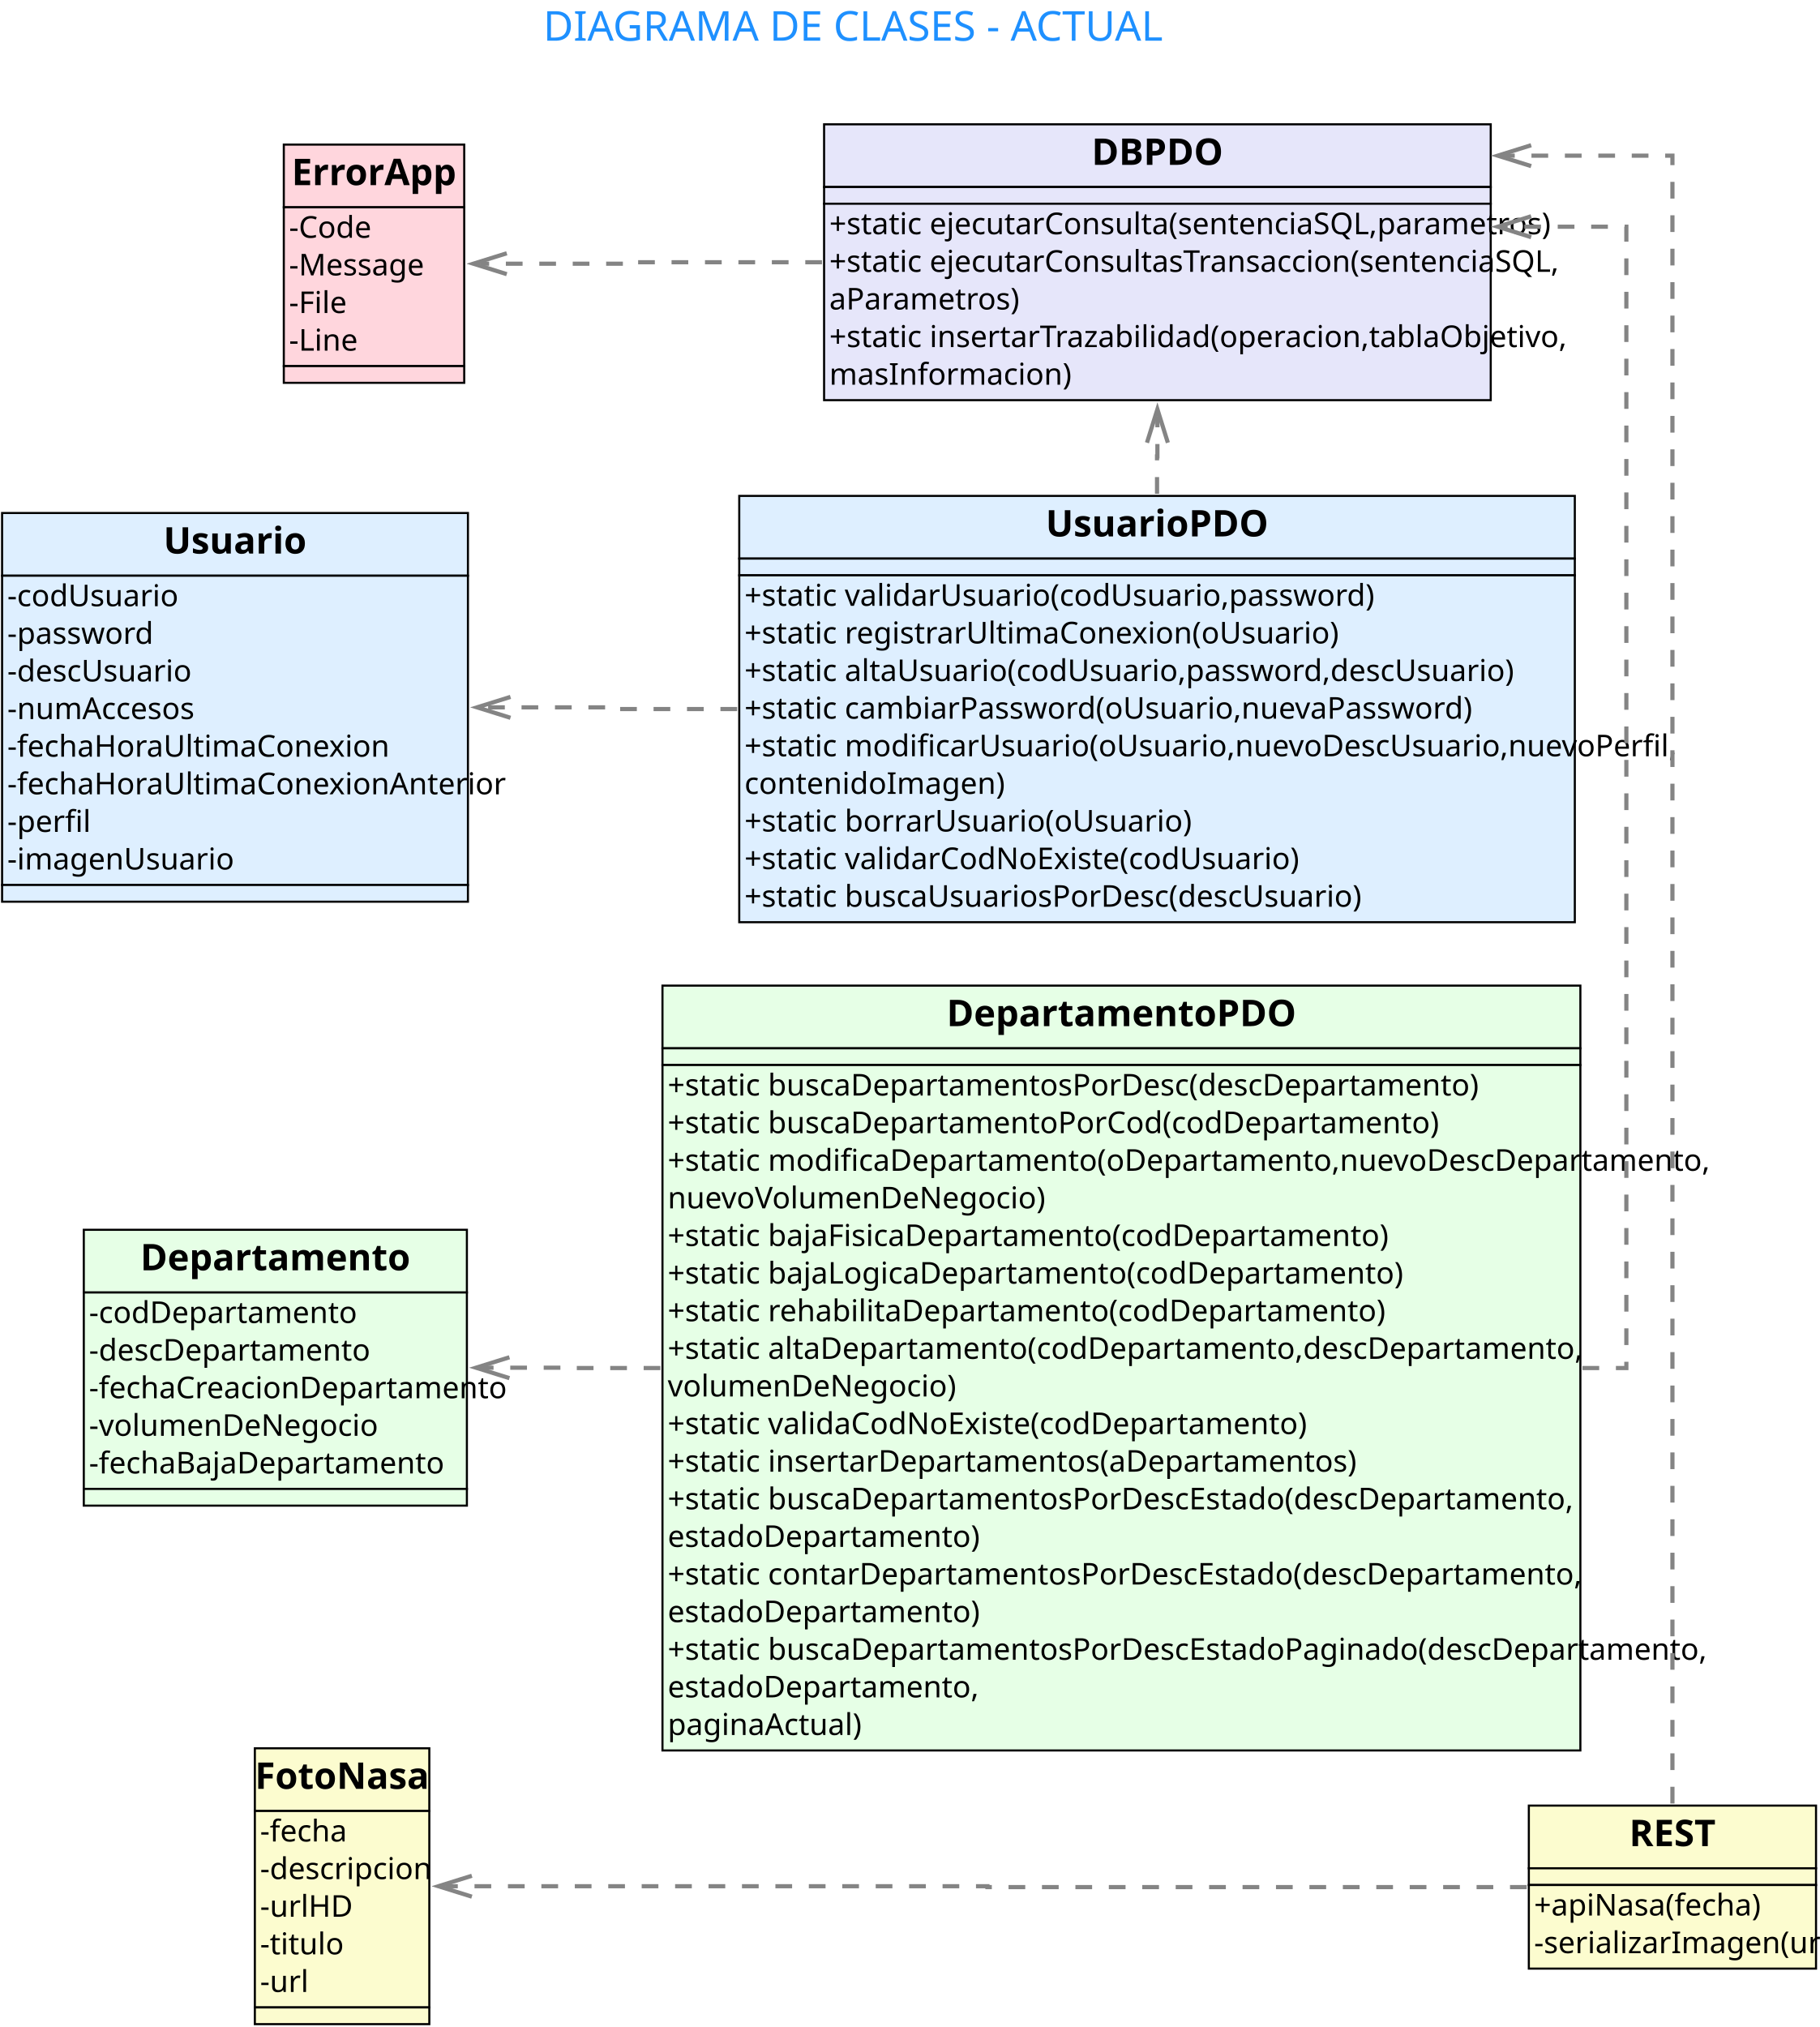
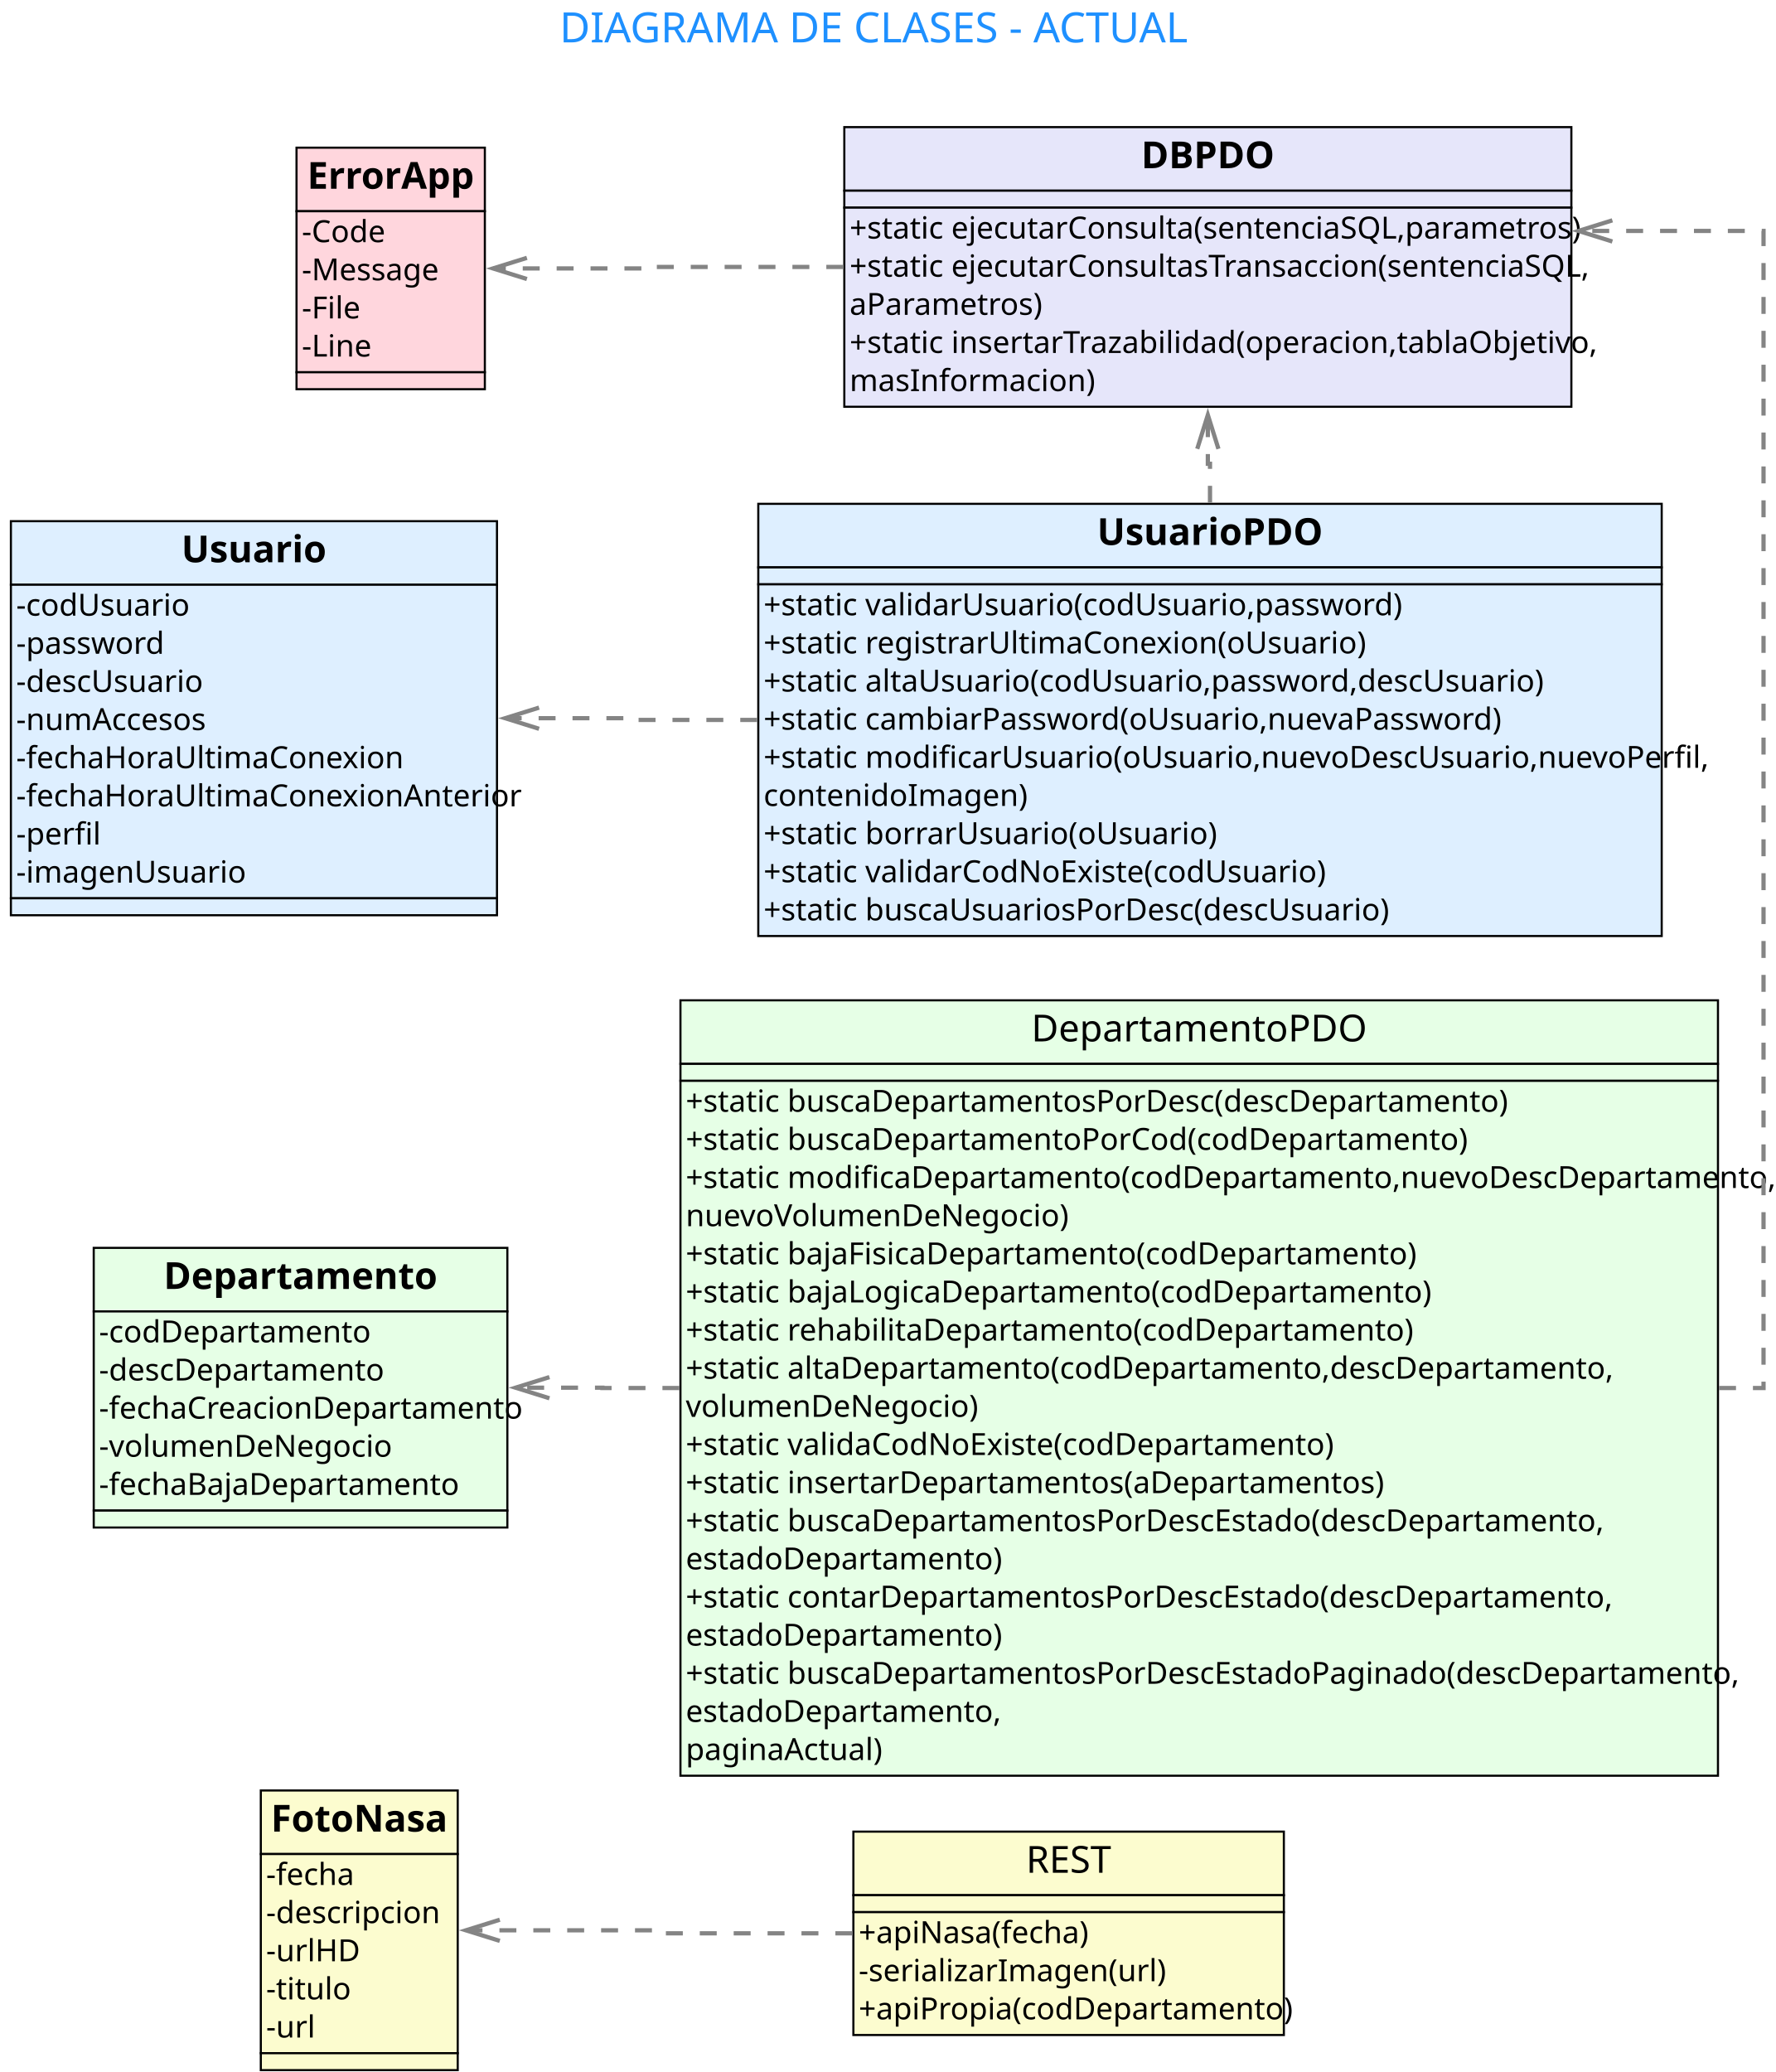
- <svg xmlns="http://www.w3.org/2000/svg" width="44cm" height="49cm" viewBox="56 0 871 969">
+ <svg xmlns="http://www.w3.org/2000/svg" width="42cm" height="49cm" viewBox="56 -1 830 978">
  <g>
-     <rect style="fill: #deefff" x="409.798" y="236.812" width="399.9" height="30" />
-     <rect style="fill: none; fill-opacity:0; stroke-width: 1; stroke: #000000" x="409.798" y="236.812" width="399.9" height="30" />
-     <text font-size="17.6" style="fill: #000000;text-anchor:middle;font-family:Linux Libertine G;font-style:normal;font-weight:700" x="609.748" y="256.212">UsuarioPDO</text>
-     <rect style="fill: #deefff" x="409.798" y="266.812" width="399.9" height="8" />
-     <rect style="fill: none; fill-opacity:0; stroke-width: 1; stroke: #000000" x="409.798" y="266.812" width="399.9" height="8" />
-     <rect style="fill: #deefff" x="409.798" y="274.812" width="399.9" height="166" />
-     <rect style="fill: none; fill-opacity:0; stroke-width: 1; stroke: #000000" x="409.798" y="274.812" width="399.9" height="166" />
+     <rect style="fill: #deefff" x="409.798" y="236.812" width="426.45" height="30" />
+     <rect style="fill: none; fill-opacity:0; stroke-width: 1; stroke: #000000" x="409.798" y="236.812" width="426.45" height="30" />
+     <text font-size="17.6" style="fill: #000000;text-anchor:middle;font-family:Linux Libertine G;font-style:normal;font-weight:700" x="623.023" y="256.212">UsuarioPDO</text>
+     <rect style="fill: #deefff" x="409.798" y="266.812" width="426.45" height="8" />
+     <rect style="fill: none; fill-opacity:0; stroke-width: 1; stroke: #000000" x="409.798" y="266.812" width="426.45" height="8" />
+     <rect style="fill: #deefff" x="409.798" y="274.812" width="426.45" height="166" />
+     <rect style="fill: none; fill-opacity:0; stroke-width: 1; stroke: #000000" x="409.798" y="274.812" width="426.45" height="166" />
    <text font-size="14.4" style="fill: #000000;text-anchor:start;font-family:Linux Libertine G;font-style:normal;font-weight:normal" x="412.298" y="289.412">+static validarUsuario(codUsuario,password)</text>
    <text font-size="14.4" style="fill: #000000;text-anchor:start;font-family:Linux Libertine G;font-style:normal;font-weight:normal" x="412.298" y="307.412">+static registrarUltimaConexion(oUsuario)</text>
    <text font-size="14.4" style="fill: #000000;text-anchor:start;font-family:Linux Libertine G;font-style:normal;font-weight:normal" x="412.298" y="325.412">+static altaUsuario(codUsuario,password,descUsuario)</text>
    <text font-size="14.4" style="fill: #000000;text-anchor:start;font-family:Linux Libertine G;font-style:normal;font-weight:normal" x="412.298" y="343.412">+static cambiarPassword(oUsuario,nuevaPassword)</text>
    <text font-size="14.4" style="fill: #000000;text-anchor:start;font-family:Linux Libertine G;font-style:normal;font-weight:normal" x="412.298" y="361.412">+static modificarUsuario(oUsuario,nuevoDescUsuario,nuevoPerfil,</text>
    <text font-size="14.4" style="fill: #000000;text-anchor:start;font-family:Linux Libertine G;font-style:normal;font-weight:normal" x="412.298" y="379.412">                         contenidoImagen)</text>
    <text font-size="14.4" style="fill: #000000;text-anchor:start;font-family:Linux Libertine G;font-style:normal;font-weight:normal" x="412.298" y="397.412">+static borrarUsuario(oUsuario)</text>
    <text font-size="14.4" style="fill: #000000;text-anchor:start;font-family:Linux Libertine G;font-style:normal;font-weight:normal" x="412.298" y="415.412">+static validarCodNoExiste(codUsuario)</text>
    <text font-size="14.4" style="fill: #000000;text-anchor:start;font-family:Linux Libertine G;font-style:normal;font-weight:normal" x="412.298" y="433.412">+static buscaUsuariosPorDesc(descUsuario)</text>
  </g>
  <g>
-     <rect style="fill: #deefff" x="57" y="245" width="222.95" height="30" />
-     <rect style="fill: none; fill-opacity:0; stroke-width: 1; stroke: #000000" x="57" y="245" width="222.95" height="30" />
-     <text font-size="17.6" style="fill: #000000;text-anchor:middle;font-family:Linux Libertine G;font-style:normal;font-weight:700" x="168.475" y="264.4">Usuario</text>
-     <rect style="fill: #deefff" x="57" y="275" width="222.95" height="148" />
-     <rect style="fill: none; fill-opacity:0; stroke-width: 1; stroke: #000000" x="57" y="275" width="222.95" height="148" />
+     <rect style="fill: #deefff" x="57" y="245" width="229.45" height="30" />
+     <rect style="fill: none; fill-opacity:0; stroke-width: 1; stroke: #000000" x="57" y="245" width="229.45" height="30" />
+     <text font-size="17.6" style="fill: #000000;text-anchor:middle;font-family:Linux Libertine G;font-style:normal;font-weight:700" x="171.725" y="264.4">Usuario</text>
+     <rect style="fill: #deefff" x="57" y="275" width="229.45" height="148" />
+     <rect style="fill: none; fill-opacity:0; stroke-width: 1; stroke: #000000" x="57" y="275" width="229.45" height="148" />
    <text font-size="14.4" style="fill: #000000;text-anchor:start;font-family:Linux Libertine G;font-style:normal;font-weight:normal" x="59.5" y="289.6">-codUsuario</text>
    <text font-size="14.4" style="fill: #000000;text-anchor:start;font-family:Linux Libertine G;font-style:normal;font-weight:normal" x="59.5" y="307.6">-password</text>
    <text font-size="14.4" style="fill: #000000;text-anchor:start;font-family:Linux Libertine G;font-style:normal;font-weight:normal" x="59.5" y="325.6">-descUsuario</text>
    <text font-size="14.4" style="fill: #000000;text-anchor:start;font-family:Linux Libertine G;font-style:normal;font-weight:normal" x="59.5" y="343.6">-numAccesos</text>
    <text font-size="14.4" style="fill: #000000;text-anchor:start;font-family:Linux Libertine G;font-style:normal;font-weight:normal" x="59.5" y="361.6">-fechaHoraUltimaConexion</text>
    <text font-size="14.4" style="fill: #000000;text-anchor:start;font-family:Linux Libertine G;font-style:normal;font-weight:normal" x="59.5" y="379.6">-fechaHoraUltimaConexionAnterior</text>
    <text font-size="14.4" style="fill: #000000;text-anchor:start;font-family:Linux Libertine G;font-style:normal;font-weight:normal" x="59.5" y="397.6">-perfil</text>
    <text font-size="14.4" style="fill: #000000;text-anchor:start;font-family:Linux Libertine G;font-style:normal;font-weight:normal" x="59.5" y="415.6">-imagenUsuario</text>
-     <rect style="fill: #deefff" x="57" y="423" width="222.95" height="8" />
-     <rect style="fill: none; fill-opacity:0; stroke-width: 1; stroke: #000000" x="57" y="423" width="222.95" height="8" />
+     <rect style="fill: #deefff" x="57" y="423" width="229.45" height="8" />
+     <rect style="fill: none; fill-opacity:0; stroke-width: 1; stroke: #000000" x="57" y="423" width="229.45" height="8" />
  </g>
  <g>
-     <rect style="fill: #ffd6dd" x="191.827" y="68.703" width="86.35" height="30" />
-     <rect style="fill: none; fill-opacity:0; stroke-width: 1; stroke: #000000" x="191.827" y="68.703" width="86.35" height="30" />
-     <text font-size="17.6" style="fill: #000000;text-anchor:middle;font-family:Linux Libertine G;font-style:normal;font-weight:700" x="235.002" y="88.103">ErrorApp</text>
-     <rect style="fill: #ffd6dd" x="191.827" y="98.703" width="86.35" height="76" />
-     <rect style="fill: none; fill-opacity:0; stroke-width: 1; stroke: #000000" x="191.827" y="98.703" width="86.35" height="76" />
+     <rect style="fill: #ffd6dd" x="191.827" y="68.703" width="88.9" height="30" />
+     <rect style="fill: none; fill-opacity:0; stroke-width: 1; stroke: #000000" x="191.827" y="68.703" width="88.9" height="30" />
+     <text font-size="17.6" style="fill: #000000;text-anchor:middle;font-family:Linux Libertine G;font-style:normal;font-weight:700" x="236.277" y="88.103">ErrorApp</text>
+     <rect style="fill: #ffd6dd" x="191.827" y="98.703" width="88.9" height="76" />
+     <rect style="fill: none; fill-opacity:0; stroke-width: 1; stroke: #000000" x="191.827" y="98.703" width="88.9" height="76" />
    <text font-size="14.4" style="fill: #000000;text-anchor:start;font-family:Linux Libertine G;font-style:normal;font-weight:normal" x="194.327" y="113.303">-Code</text>
    <text font-size="14.4" style="fill: #000000;text-anchor:start;font-family:Linux Libertine G;font-style:normal;font-weight:normal" x="194.327" y="131.303">-Message</text>
    <text font-size="14.4" style="fill: #000000;text-anchor:start;font-family:Linux Libertine G;font-style:normal;font-weight:normal" x="194.327" y="149.303">-File</text>
    <text font-size="14.4" style="fill: #000000;text-anchor:start;font-family:Linux Libertine G;font-style:normal;font-weight:normal" x="194.327" y="167.303">-Line</text>
-     <rect style="fill: #ffd6dd" x="191.827" y="174.703" width="86.35" height="8" />
-     <rect style="fill: none; fill-opacity:0; stroke-width: 1; stroke: #000000" x="191.827" y="174.703" width="86.35" height="8" />
+     <rect style="fill: #ffd6dd" x="191.827" y="174.703" width="88.9" height="8" />
+     <rect style="fill: none; fill-opacity:0; stroke-width: 1; stroke: #000000" x="191.827" y="174.703" width="88.9" height="8" />
  </g>
  <g>
-     <rect style="fill: #e6e6fa" x="450.404" y="59" width="319.05" height="30" />
-     <rect style="fill: none; fill-opacity:0; stroke-width: 1; stroke: #000000" x="450.404" y="59" width="319.05" height="30" />
-     <text font-size="17.6" style="fill: #000000;text-anchor:middle;font-family:Linux Libertine G;font-style:normal;font-weight:700" x="609.929" y="78.4">DBPDO</text>
-     <rect style="fill: #e6e6fa" x="450.404" y="89" width="319.05" height="8" />
-     <rect style="fill: none; fill-opacity:0; stroke-width: 1; stroke: #000000" x="450.404" y="89" width="319.05" height="8" />
-     <rect style="fill: #e6e6fa" x="450.404" y="97" width="319.05" height="94" />
-     <rect style="fill: none; fill-opacity:0; stroke-width: 1; stroke: #000000" x="450.404" y="97" width="319.05" height="94" />
+     <rect style="fill: #e6e6fa" x="450.404" y="59" width="343.2" height="30" />
+     <rect style="fill: none; fill-opacity:0; stroke-width: 1; stroke: #000000" x="450.404" y="59" width="343.2" height="30" />
+     <text font-size="17.6" style="fill: #000000;text-anchor:middle;font-family:Linux Libertine G;font-style:normal;font-weight:700" x="622.004" y="78.4">DBPDO</text>
+     <rect style="fill: #e6e6fa" x="450.404" y="89" width="343.2" height="8" />
+     <rect style="fill: none; fill-opacity:0; stroke-width: 1; stroke: #000000" x="450.404" y="89" width="343.2" height="8" />
+     <rect style="fill: #e6e6fa" x="450.404" y="97" width="343.2" height="94" />
+     <rect style="fill: none; fill-opacity:0; stroke-width: 1; stroke: #000000" x="450.404" y="97" width="343.2" height="94" />
    <text font-size="14.4" style="fill: #000000;text-anchor:start;font-family:Linux Libertine G;font-style:normal;font-weight:normal" x="452.904" y="111.6">+static ejecutarConsulta(sentenciaSQL,parametros)</text>
    <text font-size="14.4" style="fill: #000000;text-anchor:start;font-family:Linux Libertine G;font-style:normal;font-weight:normal" x="452.904" y="129.6">+static ejecutarConsultasTransaccion(sentenciaSQL,</text>
    <text font-size="14.4" style="fill: #000000;text-anchor:start;font-family:Linux Libertine G;font-style:normal;font-weight:normal" x="452.904" y="147.6">                                     aParametros)</text>
    <text font-size="14.4" style="fill: #000000;text-anchor:start;font-family:Linux Libertine G;font-style:normal;font-weight:normal" x="452.904" y="165.6">+static insertarTrazabilidad(operacion,tablaObjetivo,</text>
    <text font-size="14.4" style="fill: #000000;text-anchor:start;font-family:Linux Libertine G;font-style:normal;font-weight:normal" x="452.904" y="183.6">                             masInformacion)</text>
  </g>
  <g>
-     <polyline style="fill: none; fill-opacity:0; stroke-width: 2; stroke-dasharray: 8; stroke: #848484" points="609.748,235.806 609.748,217.907 609.929,217.907 609.929,198.713 " />
-     <polyline style="fill: none; fill-opacity:0; stroke-width: 2; stroke: #848484" points="614.929,211.361 609.929,195.361 604.929,211.361 " />
+     <polyline style="fill: none; fill-opacity:0; stroke-width: 2; stroke-dasharray: 8; stroke: #848484" points="623.023,236.306 623.023,217.907 622.004,217.907 622.004,198.213 " />
+     <polyline style="fill: none; fill-opacity:0; stroke-width: 2; stroke: #848484" points="627.004,210.861 622.004,194.861 617.004,210.861 " />
  </g>
  <g>
-     <polyline style="fill: none; fill-opacity:0; stroke-width: 2; stroke-dasharray: 8; stroke: #848484" points="408.792,338.812 348.874,338.812 348.874,338 287.662,338 " />
-     <polyline style="fill: none; fill-opacity:0; stroke-width: 2; stroke: #848484" points="300.309,333 284.309,338 300.309,343 " />
+     <polyline style="fill: none; fill-opacity:0; stroke-width: 2; stroke-dasharray: 8; stroke: #848484" points="409.291,338.812 352.124,338.812 352.124,338 293.662,338 " />
+     <polyline style="fill: none; fill-opacity:0; stroke-width: 2; stroke: #848484" points="306.31,333 290.31,338 306.31,343 " />
  </g>
  <g>
-     <polyline style="fill: none; fill-opacity:0; stroke-width: 2; stroke-dasharray: 8; stroke: #848484" points="449.4,125 359.788,125 359.788,125.703 285.89,125.703 " />
-     <polyline style="fill: none; fill-opacity:0; stroke-width: 2; stroke: #848484" points="298.537,120.703 282.537,125.703 298.537,130.703 " />
+     <polyline style="fill: none; fill-opacity:0; stroke-width: 2; stroke-dasharray: 8; stroke: #848484" points="449.909,125 359.788,125 359.788,125.703 287.927,125.703 " />
+     <polyline style="fill: none; fill-opacity:0; stroke-width: 2; stroke: #848484" points="300.574,120.703 284.574,125.703 300.574,130.703 " />
  </g>
  <text font-size="19.756" style="fill: #1e90ff;text-anchor:start;font-family:sans-serif;font-style:normal;font-weight:normal" x="316" y="19">
    <tspan x="316" y="19">DIAGRAMA DE CLASES - ACTUAL</tspan>
  </text>
  <g>
-     <rect style="fill: #e6ffe6" x="96.102" y="588" width="183.35" height="30" />
-     <rect style="fill: none; fill-opacity:0; stroke-width: 1; stroke: #000000" x="96.102" y="588" width="183.35" height="30" />
-     <text font-size="17.6" style="fill: #000000;text-anchor:middle;font-family:Linux Libertine G;font-style:normal;font-weight:700" x="187.777" y="607.4">Departamento</text>
-     <rect style="fill: #e6ffe6" x="96.102" y="618" width="183.35" height="94" />
-     <rect style="fill: none; fill-opacity:0; stroke-width: 1; stroke: #000000" x="96.102" y="618" width="183.35" height="94" />
+     <rect style="fill: #e6ffe6" x="96.102" y="588" width="195.25" height="30" />
+     <rect style="fill: none; fill-opacity:0; stroke-width: 1; stroke: #000000" x="96.102" y="588" width="195.25" height="30" />
+     <text font-size="17.6" style="fill: #000000;text-anchor:middle;font-family:Linux Libertine G;font-style:normal;font-weight:700" x="193.727" y="607.4">Departamento</text>
+     <rect style="fill: #e6ffe6" x="96.102" y="618" width="195.25" height="94" />
+     <rect style="fill: none; fill-opacity:0; stroke-width: 1; stroke: #000000" x="96.102" y="618" width="195.25" height="94" />
    <text font-size="14.4" style="fill: #000000;text-anchor:start;font-family:Linux Libertine G;font-style:normal;font-weight:normal" x="98.602" y="632.6">-codDepartamento</text>
    <text font-size="14.4" style="fill: #000000;text-anchor:start;font-family:Linux Libertine G;font-style:normal;font-weight:normal" x="98.602" y="650.6">-descDepartamento</text>
    <text font-size="14.4" style="fill: #000000;text-anchor:start;font-family:Linux Libertine G;font-style:normal;font-weight:normal" x="98.602" y="668.6">-fechaCreacionDepartamento</text>
    <text font-size="14.4" style="fill: #000000;text-anchor:start;font-family:Linux Libertine G;font-style:normal;font-weight:normal" x="98.602" y="686.6">-volumenDeNegocio</text>
    <text font-size="14.4" style="fill: #000000;text-anchor:start;font-family:Linux Libertine G;font-style:normal;font-weight:normal" x="98.602" y="704.6">-fechaBajaDepartamento</text>
-     <rect style="fill: #e6ffe6" x="96.102" y="712" width="183.35" height="8" />
-     <rect style="fill: none; fill-opacity:0; stroke-width: 1; stroke: #000000" x="96.102" y="712" width="183.35" height="8" />
+     <rect style="fill: #e6ffe6" x="96.102" y="712" width="195.25" height="8" />
+     <rect style="fill: none; fill-opacity:0; stroke-width: 1; stroke: #000000" x="96.102" y="712" width="195.25" height="8" />
  </g>
  <g>
-     <rect style="fill: #e6ffe6" x="373.056" y="471.156" width="439.3" height="30" />
-     <rect style="fill: none; fill-opacity:0; stroke-width: 1; stroke: #000000" x="373.056" y="471.156" width="439.3" height="30" />
-     <text font-size="17.6" style="fill: #000000;text-anchor:middle;font-family:Linux Libertine G;font-style:normal;font-weight:700" x="592.706" y="490.556">DepartamentoPDO</text>
-     <rect style="fill: #e6ffe6" x="373.056" y="501.156" width="439.3" height="8" />
-     <rect style="fill: none; fill-opacity:0; stroke-width: 1; stroke: #000000" x="373.056" y="501.156" width="439.3" height="8" />
-     <rect style="fill: #e6ffe6" x="373.056" y="509.156" width="439.3" height="328" />
-     <rect style="fill: none; fill-opacity:0; stroke-width: 1; stroke: #000000" x="373.056" y="509.156" width="439.3" height="328" />
+     <rect style="fill: #e6ffe6" x="373.056" y="471.156" width="489.75" height="30" />
+     <rect style="fill: none; fill-opacity:0; stroke-width: 1; stroke: #000000" x="373.056" y="471.156" width="489.75" height="30" />
+     <text font-size="17.6" style="fill: #000000;text-anchor:middle;font-family:Linux Libertine G;font-style:normal;font-weight:normal" x="617.931" y="490.556">DepartamentoPDO</text>
+     <rect style="fill: #e6ffe6" x="373.056" y="501.156" width="489.75" height="8" />
+     <rect style="fill: none; fill-opacity:0; stroke-width: 1; stroke: #000000" x="373.056" y="501.156" width="489.75" height="8" />
+     <rect style="fill: #e6ffe6" x="373.056" y="509.156" width="489.75" height="328" />
+     <rect style="fill: none; fill-opacity:0; stroke-width: 1; stroke: #000000" x="373.056" y="509.156" width="489.75" height="328" />
    <text font-size="14.4" style="fill: #000000;text-anchor:start;font-family:Linux Libertine G;font-style:normal;font-weight:normal" x="375.556" y="523.756">+static buscaDepartamentosPorDesc(descDepartamento)</text>
    <text font-size="14.4" style="fill: #000000;text-anchor:start;font-family:Linux Libertine G;font-style:normal;font-weight:normal" x="375.556" y="541.756">+static buscaDepartamentoPorCod(codDepartamento)</text>
-     <text font-size="14.4" style="fill: #000000;text-anchor:start;font-family:Linux Libertine G;font-style:normal;font-weight:normal" x="375.556" y="559.756">+static modificaDepartamento(oDepartamento,nuevoDescDepartamento,</text>
+     <text font-size="14.4" style="fill: #000000;text-anchor:start;font-family:Linux Libertine G;font-style:normal;font-weight:normal" x="375.556" y="559.756">+static modificaDepartamento(codDepartamento,nuevoDescDepartamento,</text>
    <text font-size="14.4" style="fill: #000000;text-anchor:start;font-family:Linux Libertine G;font-style:normal;font-weight:normal" x="375.556" y="577.756">                             nuevoVolumenDeNegocio)</text>
    <text font-size="14.4" style="fill: #000000;text-anchor:start;font-family:Linux Libertine G;font-style:normal;font-weight:normal" x="375.556" y="595.756">+static bajaFisicaDepartamento(codDepartamento)</text>
    <text font-size="14.4" style="fill: #000000;text-anchor:start;font-family:Linux Libertine G;font-style:normal;font-weight:normal" x="375.556" y="613.756">+static bajaLogicaDepartamento(codDepartamento)</text>
    <text font-size="14.4" style="fill: #000000;text-anchor:start;font-family:Linux Libertine G;font-style:normal;font-weight:normal" x="375.556" y="631.756">+static rehabilitaDepartamento(codDepartamento)</text>
    <text font-size="14.4" style="fill: #000000;text-anchor:start;font-family:Linux Libertine G;font-style:normal;font-weight:normal" x="375.556" y="649.756">+static altaDepartamento(codDepartamento,descDepartamento,</text>
    <text font-size="14.4" style="fill: #000000;text-anchor:start;font-family:Linux Libertine G;font-style:normal;font-weight:normal" x="375.556" y="667.756">                         volumenDeNegocio)</text>
    <text font-size="14.4" style="fill: #000000;text-anchor:start;font-family:Linux Libertine G;font-style:normal;font-weight:normal" x="375.556" y="685.756">+static validaCodNoExiste(codDepartamento)</text>
    <text font-size="14.4" style="fill: #000000;text-anchor:start;font-family:Linux Libertine G;font-style:normal;font-weight:normal" x="375.556" y="703.756">+static insertarDepartamentos(aDepartamentos)</text>
    <text font-size="14.4" style="fill: #000000;text-anchor:start;font-family:Linux Libertine G;font-style:normal;font-weight:normal" x="375.556" y="721.756">+static buscaDepartamentosPorDescEstado(descDepartamento,</text>
    <text font-size="14.4" style="fill: #000000;text-anchor:start;font-family:Linux Libertine G;font-style:normal;font-weight:normal" x="375.556" y="739.756">                                        estadoDepartamento)</text>
    <text font-size="14.4" style="fill: #000000;text-anchor:start;font-family:Linux Libertine G;font-style:normal;font-weight:normal" x="375.556" y="757.756">+static contarDepartamentosPorDescEstado(descDepartamento,</text>
    <text font-size="14.4" style="fill: #000000;text-anchor:start;font-family:Linux Libertine G;font-style:normal;font-weight:normal" x="375.556" y="775.756">                                         estadoDepartamento)</text>
    <text font-size="14.4" style="fill: #000000;text-anchor:start;font-family:Linux Libertine G;font-style:normal;font-weight:normal" x="375.556" y="793.756">+static buscaDepartamentosPorDescEstadoPaginado(descDepartamento,</text>
    <text font-size="14.4" style="fill: #000000;text-anchor:start;font-family:Linux Libertine G;font-style:normal;font-weight:normal" x="375.556" y="811.756">                                                estadoDepartamento,</text>
    <text font-size="14.4" style="fill: #000000;text-anchor:start;font-family:Linux Libertine G;font-style:normal;font-weight:normal" x="375.556" y="829.756">                                                paginaActual)</text>
  </g>
  <g>
-     <polyline style="fill: none; fill-opacity:0; stroke-width: 2; stroke-dasharray: 8; stroke: #848484" points="372.049,654.156 330.253,654.156 330.253,654 287.163,654 " />
-     <polyline style="fill: none; fill-opacity:0; stroke-width: 2; stroke: #848484" points="299.81,649 283.81,654 299.81,659 " />
+     <polyline style="fill: none; fill-opacity:0; stroke-width: 2; stroke-dasharray: 8; stroke: #848484" points="372.549,654.156 336.203,654.156 336.203,654 298.563,654 " />
+     <polyline style="fill: none; fill-opacity:0; stroke-width: 2; stroke: #848484" points="311.211,649 295.211,654 311.211,659 " />
  </g>
  <g>
-     <polyline style="fill: none; fill-opacity:0; stroke-width: 2; stroke-dasharray: 8; stroke: #848484" points="813.363,654.156 834.363,654.156 834.363,108 776.159,108 " />
-     <polyline style="fill: none; fill-opacity:0; stroke-width: 2; stroke: #848484" points="788.807,103 772.807,108 788.807,113 " />
+     <polyline style="fill: none; fill-opacity:0; stroke-width: 2; stroke-dasharray: 8; stroke: #848484" points="863.313,654.156 884.313,654.156 884.313,108 800.309,108 " />
+     <polyline style="fill: none; fill-opacity:0; stroke-width: 2; stroke: #848484" points="812.957,103 796.957,108 812.957,113 " />
  </g>
  <g>
-     <rect style="fill: #fcfccf" x="177.97" y="836.12" width="83.5" height="30" />
-     <rect style="fill: none; fill-opacity:0; stroke-width: 1; stroke: #000000" x="177.97" y="836.12" width="83.5" height="30" />
-     <text font-size="17.6" style="fill: #000000;text-anchor:middle;font-family:Linux Libertine G;font-style:normal;font-weight:700" x="219.72" y="855.52">FotoNasa</text>
-     <rect style="fill: #fcfccf" x="177.97" y="866.12" width="83.5" height="94" />
-     <rect style="fill: none; fill-opacity:0; stroke-width: 1; stroke: #000000" x="177.97" y="866.12" width="83.5" height="94" />
-     <text font-size="14.4" style="fill: #000000;text-anchor:start;font-family:Linux Libertine G;font-style:normal;font-weight:normal" x="180.47" y="880.72">-fecha</text>
-     <text font-size="14.4" style="fill: #000000;text-anchor:start;font-family:Linux Libertine G;font-style:normal;font-weight:normal" x="180.47" y="898.72">-descripcion</text>
-     <text font-size="14.4" style="fill: #000000;text-anchor:start;font-family:Linux Libertine G;font-style:normal;font-weight:normal" x="180.47" y="916.72">-urlHD</text>
-     <text font-size="14.4" style="fill: #000000;text-anchor:start;font-family:Linux Libertine G;font-style:normal;font-weight:normal" x="180.47" y="934.72">-titulo</text>
-     <text font-size="14.4" style="fill: #000000;text-anchor:start;font-family:Linux Libertine G;font-style:normal;font-weight:normal" x="180.47" y="952.72">-url</text>
-     <rect style="fill: #fcfccf" x="177.97" y="960.12" width="83.5" height="8" />
-     <rect style="fill: none; fill-opacity:0; stroke-width: 1; stroke: #000000" x="177.97" y="960.12" width="83.5" height="8" />
+     <rect style="fill: #fcfccf" x="174.97" y="844.12" width="92.95" height="30" />
+     <rect style="fill: none; fill-opacity:0; stroke-width: 1; stroke: #000000" x="174.97" y="844.12" width="92.95" height="30" />
+     <text font-size="17.6" style="fill: #000000;text-anchor:middle;font-family:Linux Libertine G;font-style:normal;font-weight:700" x="221.445" y="863.52">FotoNasa</text>
+     <rect style="fill: #fcfccf" x="174.97" y="874.12" width="92.95" height="94" />
+     <rect style="fill: none; fill-opacity:0; stroke-width: 1; stroke: #000000" x="174.97" y="874.12" width="92.95" height="94" />
+     <text font-size="14.4" style="fill: #000000;text-anchor:start;font-family:Linux Libertine G;font-style:normal;font-weight:normal" x="177.47" y="888.72">-fecha</text>
+     <text font-size="14.4" style="fill: #000000;text-anchor:start;font-family:Linux Libertine G;font-style:normal;font-weight:normal" x="177.47" y="906.72">-descripcion</text>
+     <text font-size="14.4" style="fill: #000000;text-anchor:start;font-family:Linux Libertine G;font-style:normal;font-weight:normal" x="177.47" y="924.72">-urlHD</text>
+     <text font-size="14.4" style="fill: #000000;text-anchor:start;font-family:Linux Libertine G;font-style:normal;font-weight:normal" x="177.47" y="942.72">-titulo</text>
+     <text font-size="14.4" style="fill: #000000;text-anchor:start;font-family:Linux Libertine G;font-style:normal;font-weight:normal" x="177.47" y="960.72">-url</text>
+     <rect style="fill: #fcfccf" x="174.97" y="968.12" width="92.95" height="8" />
+     <rect style="fill: none; fill-opacity:0; stroke-width: 1; stroke: #000000" x="174.97" y="968.12" width="92.95" height="8" />
  </g>
  <g>
-     <rect style="fill: #fcfccf" x="787.688" y="863.542" width="137.45" height="30" />
-     <rect style="fill: none; fill-opacity:0; stroke-width: 1; stroke: #000000" x="787.688" y="863.542" width="137.45" height="30" />
-     <text font-size="17.6" style="fill: #000000;text-anchor:middle;font-family:Linux Libertine G;font-style:normal;font-weight:700" x="856.413" y="882.942">REST</text>
-     <rect style="fill: #fcfccf" x="787.688" y="893.542" width="137.45" height="8" />
-     <rect style="fill: none; fill-opacity:0; stroke-width: 1; stroke: #000000" x="787.688" y="893.542" width="137.45" height="8" />
-     <rect style="fill: #fcfccf" x="787.688" y="901.542" width="137.45" height="40" />
-     <rect style="fill: none; fill-opacity:0; stroke-width: 1; stroke: #000000" x="787.688" y="901.542" width="137.45" height="40" />
-     <text font-size="14.4" style="fill: #000000;text-anchor:start;font-family:Linux Libertine G;font-style:normal;font-weight:normal" x="790.188" y="916.142">+apiNasa(fecha)</text>
-     <text font-size="14.4" style="fill: #000000;text-anchor:start;font-family:Linux Libertine G;font-style:normal;font-weight:normal" x="790.188" y="934.142">-serializarImagen(url)</text>
+     <rect style="fill: #fcfccf" x="454.688" y="863.542" width="203.2" height="30" />
+     <rect style="fill: none; fill-opacity:0; stroke-width: 1; stroke: #000000" x="454.688" y="863.542" width="203.2" height="30" />
+     <text font-size="17.6" style="fill: #000000;text-anchor:middle;font-family:Linux Libertine G;font-style:normal;font-weight:normal" x="556.288" y="882.942">REST</text>
+     <rect style="fill: #fcfccf" x="454.688" y="893.542" width="203.2" height="8" />
+     <rect style="fill: none; fill-opacity:0; stroke-width: 1; stroke: #000000" x="454.688" y="893.542" width="203.2" height="8" />
+     <rect style="fill: #fcfccf" x="454.688" y="901.542" width="203.2" height="58" />
+     <rect style="fill: none; fill-opacity:0; stroke-width: 1; stroke: #000000" x="454.688" y="901.542" width="203.2" height="58" />
+     <text font-size="14.4" style="fill: #000000;text-anchor:start;font-family:Linux Libertine G;font-style:normal;font-weight:normal" x="457.188" y="916.142">+apiNasa(fecha)</text>
+     <text font-size="14.4" style="fill: #000000;text-anchor:start;font-family:Linux Libertine G;font-style:normal;font-weight:normal" x="457.188" y="934.142">-serializarImagen(url)</text>
+     <text font-size="14.4" style="fill: #000000;text-anchor:start;font-family:Linux Libertine G;font-style:normal;font-weight:normal" x="457.188" y="952.142">+apiPropia(codDepartamento)</text>
  </g>
  <g>
-     <polyline style="fill: none; fill-opacity:0; stroke-width: 2; stroke-dasharray: 8; stroke: #848484" points="786.679,902.542 528.577,902.542 528.577,902.12 269.18,902.12 " />
-     <polyline style="fill: none; fill-opacity:0; stroke-width: 2; stroke: #848484" points="281.828,897.12 265.828,902.12 281.828,907.12 " />
-   </g>
-   <g>
-     <polyline style="fill: none; fill-opacity:0; stroke-width: 2; stroke-dasharray: 8; stroke: #848484" points="856.413,862.532 856.413,74 776.159,74 " />
-     <polyline style="fill: none; fill-opacity:0; stroke-width: 2; stroke: #848484" points="788.807,69 772.807,74 788.807,79 " />
+     <polyline style="fill: none; fill-opacity:0; stroke-width: 2; stroke-dasharray: 8; stroke: #848484" points="454.182,911.542 365.304,911.542 365.304,910.12 275.131,910.12 " />
+     <polyline style="fill: none; fill-opacity:0; stroke-width: 2; stroke: #848484" points="287.778,905.12 271.778,910.12 287.778,915.12 " />
  </g>
</svg>
